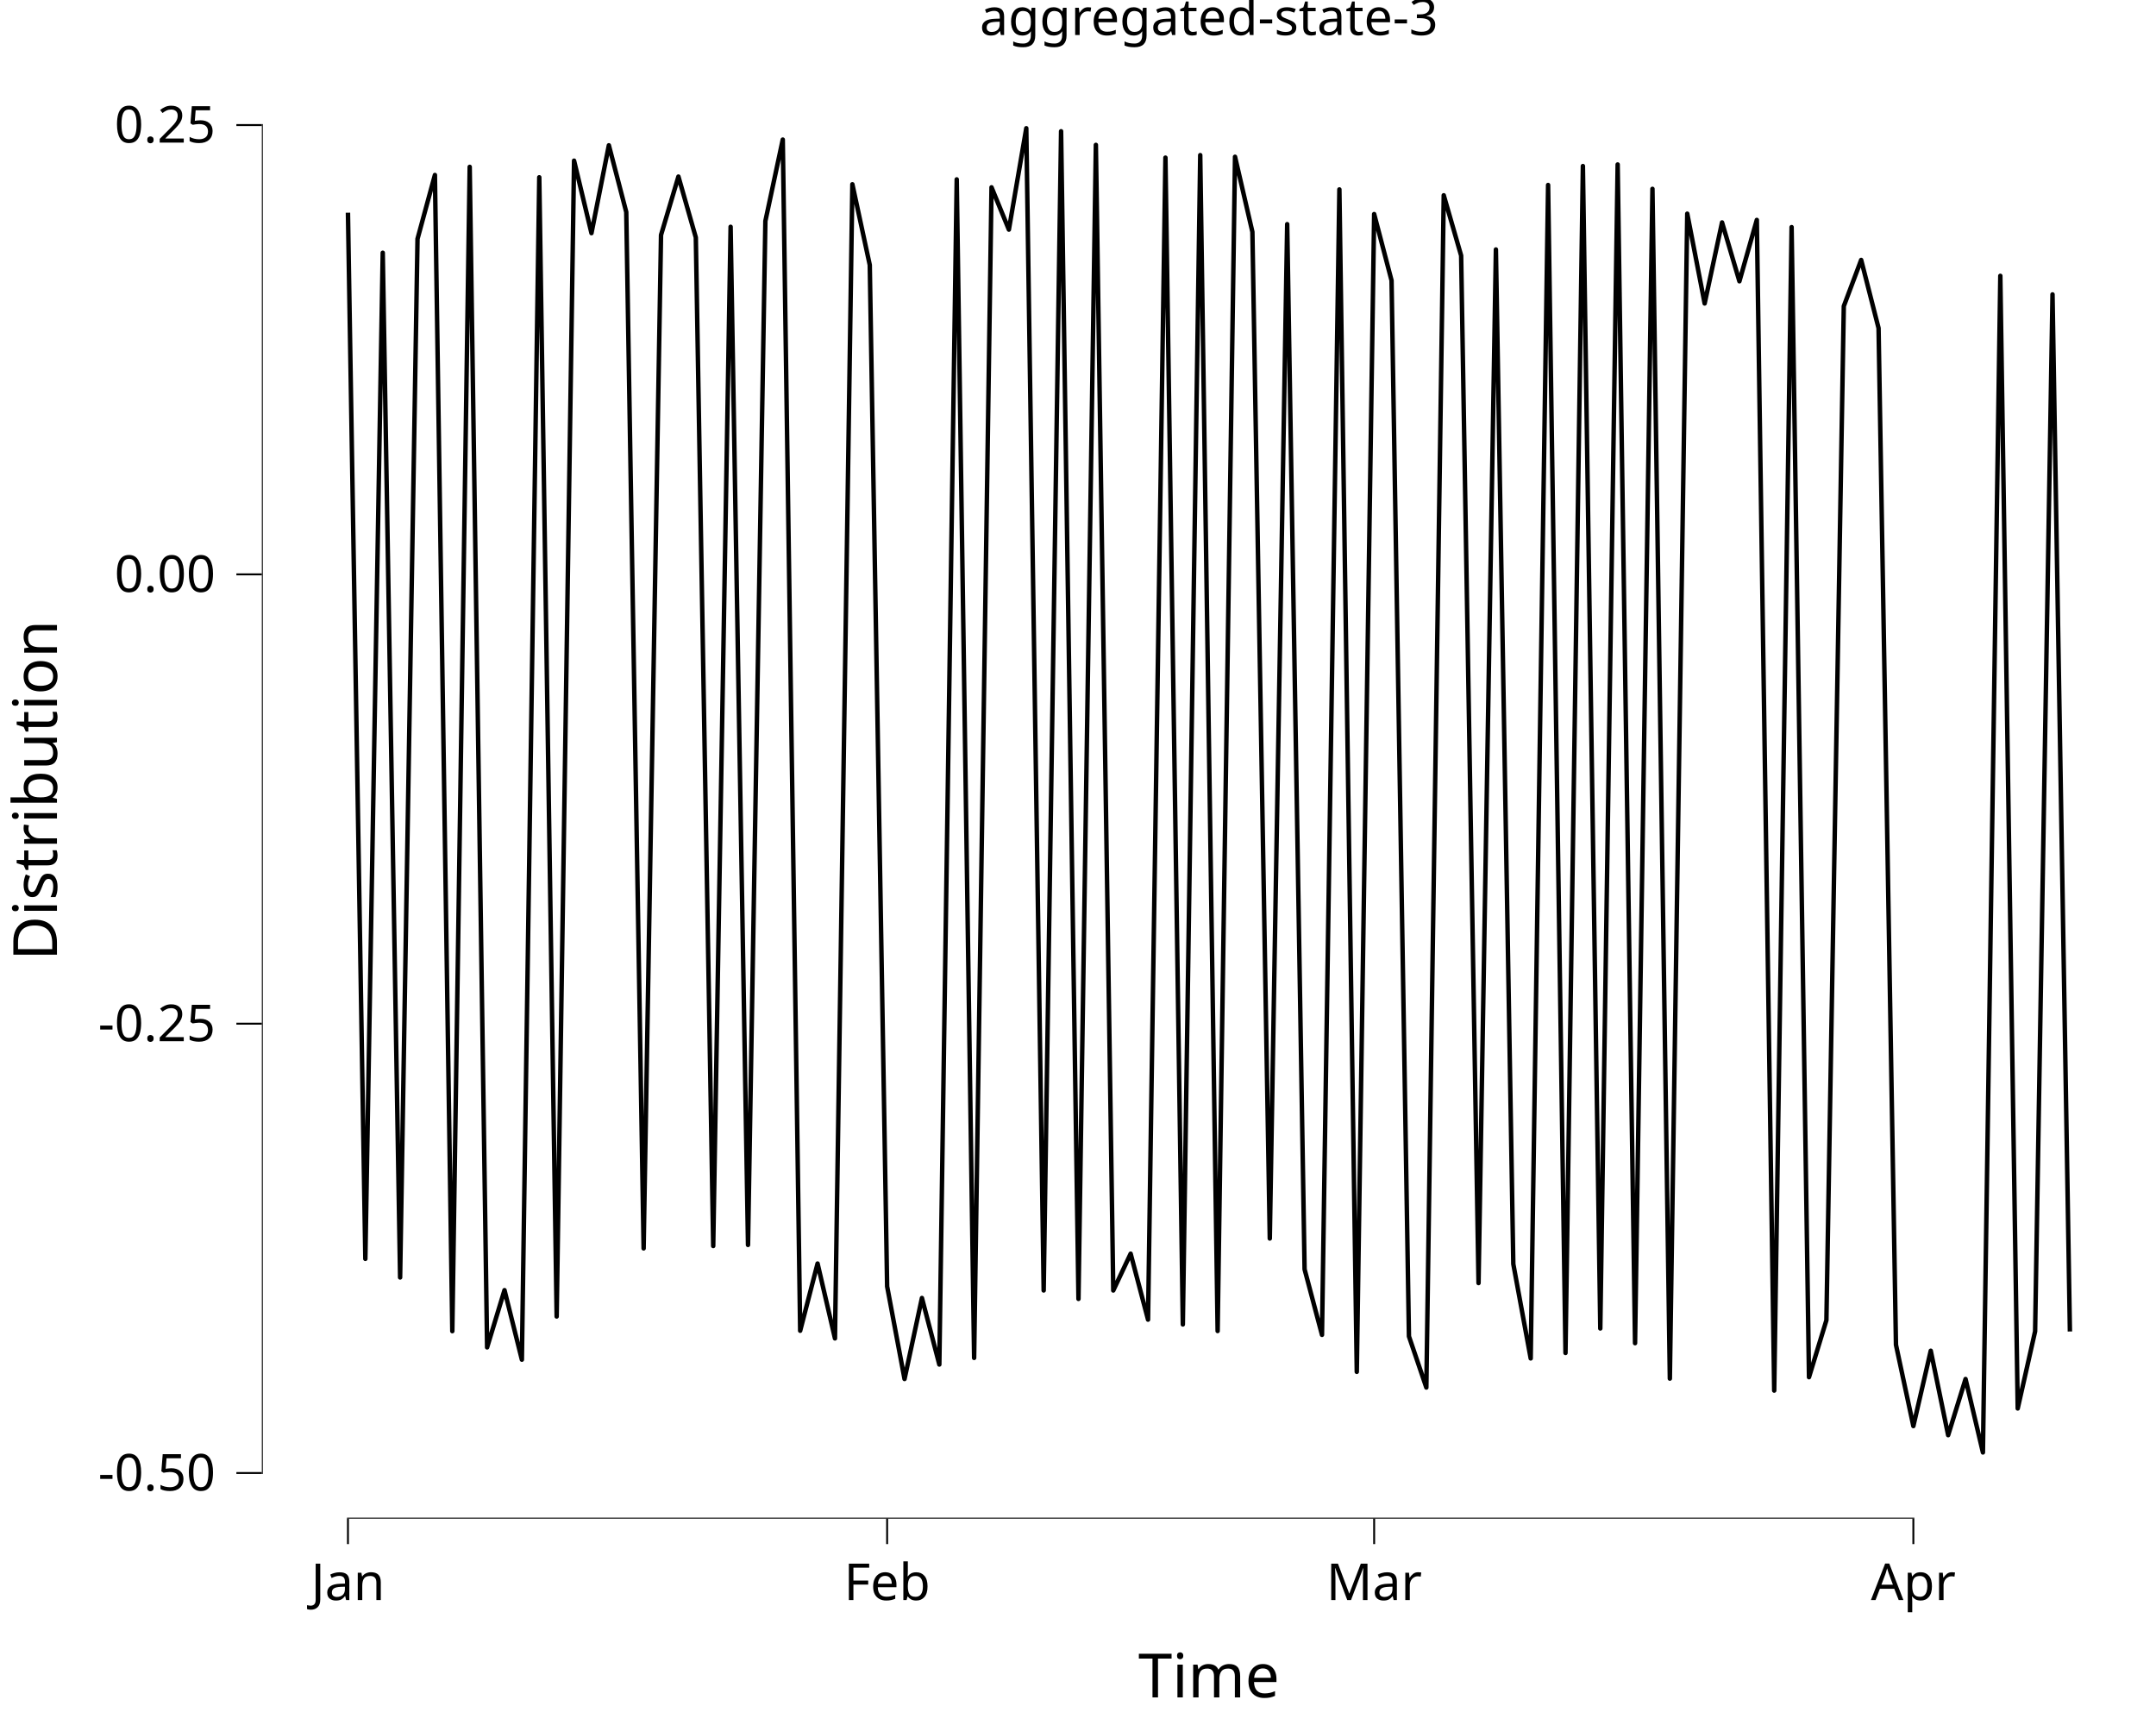
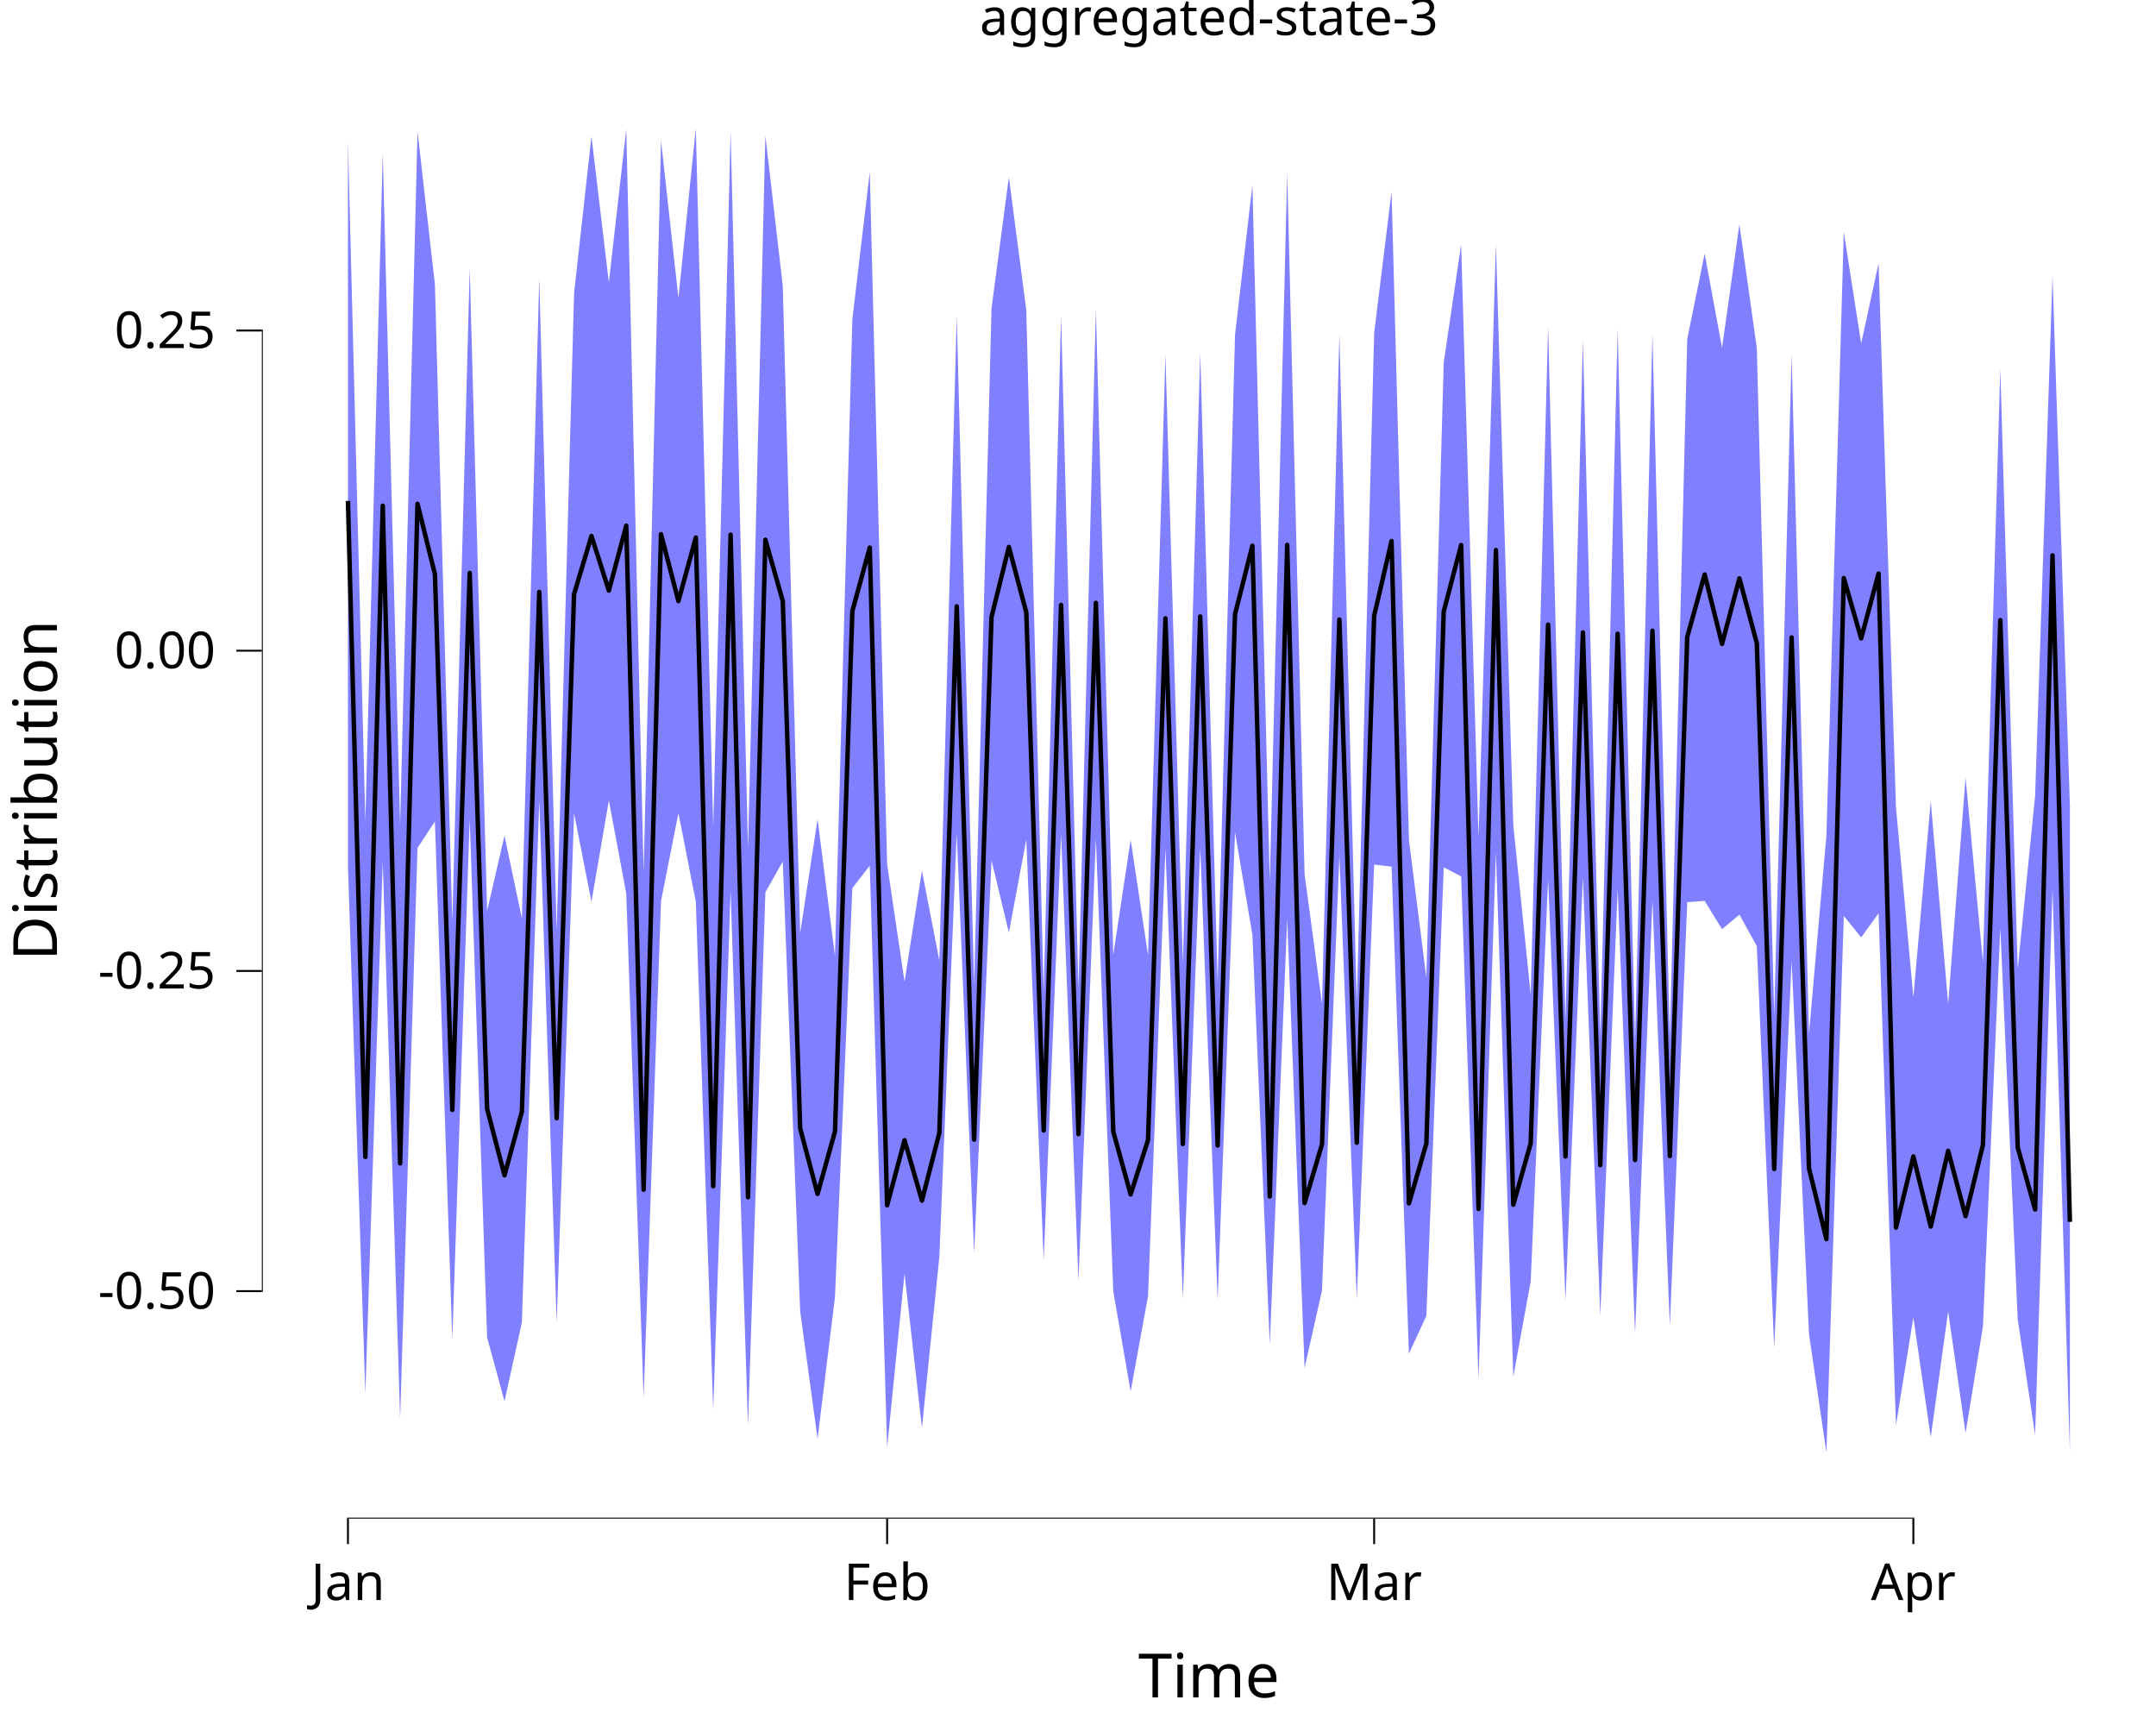
<svg xmlns="http://www.w3.org/2000/svg" class="svglite" data-engine-version="2.0" width="720.00pt" height="576.00pt" viewBox="0 0 720.00 576.00">
  <defs>
    <style type="text/css">
    .svglite line, .svglite polyline, .svglite polygon, .svglite path, .svglite rect, .svglite circle {
      fill: none;
      stroke: #000000;
      stroke-linecap: round;
      stroke-linejoin: round;
      stroke-miterlimit: 10.00;
    }
  </style>
  </defs>
  <rect width="100%" height="100%" style="stroke: none; fill: #FFFFFF;" />
  <defs>
    <clipPath id="cpMC4wMHw3MjAuMDB8MC4wMHw1NzYuMDA=">
      <rect x="0.00" y="0.00" width="720.00" height="576.00" />
    </clipPath>
  </defs>
  <g clip-path="url(#cpMC4wMHw3MjAuMDB8MC4wMHw1NzYuMDA=)">
    <rect x="0.00" y="0.00" width="720.00" height="576.00" style="stroke-width: 10.67; stroke: none;" />
  </g>
  <defs>
    <clipPath id="cpODcuNDV8NzIwLjAwfDIwLjcxfDUwNy4wOQ==">
      <rect x="87.45" y="20.71" width="632.55" height="486.39" />
    </clipPath>
  </defs>
  <g clip-path="url(#cpODcuNDV8NzIwLjAwfDIwLjcxfDUwNy4wOQ==)">
    <rect x="87.45" y="20.71" width="632.55" height="486.39" style="stroke-width: 10.67; stroke: none;" />
-     <polygon points="116.20,71.02 122.01,420.34 127.82,84.40 133.62,426.56 139.43,79.76 145.24,58.43 151.05,444.49 156.86,55.72 162.67,449.90 168.48,430.80 174.28,454.01 180.09,59.20 185.90,439.59 191.71,53.65 197.52,77.85 203.33,48.52 209.14,70.81 214.94,416.85 220.75,78.48 226.56,58.96 232.37,79.30 238.18,416.06 243.99,75.73 249.80,415.70 255.60,73.81 261.41,46.61 267.22,444.35 273.03,421.91 278.84,446.91 284.65,61.53 290.46,88.48 296.26,429.55 302.07,460.46 307.88,433.42 313.69,455.63 319.50,59.90 325.31,453.42 331.12,62.55 336.92,76.67 342.73,42.82 348.54,430.90 354.35,43.83 360.16,433.72 365.97,48.38 371.78,430.91 377.58,418.62 383.39,440.64 389.20,52.64 395.01,442.25 400.82,51.80 406.63,444.44 412.44,52.35 418.24,77.44 424.05,413.55 429.86,74.85 435.67,423.83 441.48,445.72 447.29,63.25 453.10,458.07 458.90,71.48 464.71,93.66 470.52,446.22 476.33,463.31 482.14,65.21 487.95,85.35 493.76,428.43 499.56,83.31 505.37,422.06 511.18,453.59 516.99,61.77 522.80,451.77 528.61,55.45 534.42,443.59 540.22,54.92 546.03,448.50 551.84,63.06 557.65,460.33 563.46,71.35 569.27,101.33 575.08,74.27 580.88,93.92 586.69,73.44 592.50,464.33 598.31,75.84 604.12,459.86 609.93,440.84 615.74,102.24 621.54,86.80 627.35,109.57 633.16,449.05 638.97,476.18 644.78,451.03 650.59,479.22 656.40,460.47 662.20,484.99 668.01,92.11 673.82,470.30 679.63,444.54 685.44,98.31 691.25,444.60 691.25,444.60 685.44,98.31 679.63,444.54 673.82,470.30 668.01,92.11 662.20,484.99 656.40,460.47 650.59,479.22 644.78,451.03 638.97,476.18 633.16,449.05 627.35,109.57 621.54,86.80 615.74,102.24 609.93,440.84 604.12,459.86 598.31,75.84 592.50,464.33 586.69,73.44 580.88,93.92 575.08,74.27 569.27,101.33 563.46,71.35 557.65,460.33 551.84,63.06 546.03,448.50 540.22,54.92 534.42,443.59 528.61,55.45 522.80,451.77 516.99,61.77 511.18,453.59 505.37,422.06 499.56,83.31 493.76,428.43 487.95,85.35 482.14,65.21 476.33,463.31 470.52,446.22 464.71,93.66 458.90,71.48 453.10,458.07 447.29,63.25 441.48,445.72 435.67,423.83 429.86,74.85 424.05,413.55 418.24,77.44 412.44,52.35 406.63,444.44 400.82,51.80 395.01,442.25 389.20,52.64 383.39,440.64 377.58,418.62 371.78,430.91 365.97,48.38 360.16,433.72 354.35,43.83 348.54,430.90 342.73,42.82 336.92,76.67 331.12,62.55 325.31,453.42 319.50,59.90 313.69,455.63 307.88,433.42 302.07,460.46 296.26,429.55 290.46,88.48 284.65,61.53 278.84,446.91 273.03,421.91 267.22,444.35 261.41,46.61 255.60,73.81 249.80,415.70 243.99,75.73 238.18,416.06 232.37,79.30 226.56,58.96 220.75,78.48 214.94,416.85 209.14,70.81 203.33,48.52 197.52,77.85 191.71,53.65 185.90,439.59 180.09,59.20 174.28,454.01 168.48,430.80 162.67,449.90 156.86,55.72 151.05,444.49 145.24,58.43 139.43,79.76 133.62,426.56 127.82,84.40 122.01,420.34 116.20,71.02 " style="stroke-width: 0.00; stroke: none; fill: #0000FF; fill-opacity: 0.50;" />
-     <polyline points="116.20,71.02 122.01,420.34 127.82,84.40 133.62,426.56 139.43,79.76 145.24,58.43 151.05,444.49 156.86,55.72 162.67,449.90 168.48,430.80 174.28,454.01 180.09,59.20 185.90,439.59 191.71,53.65 197.52,77.85 203.33,48.52 209.14,70.81 214.94,416.85 220.75,78.48 226.56,58.96 232.37,79.30 238.18,416.06 243.99,75.73 249.80,415.70 255.60,73.81 261.41,46.61 267.22,444.35 273.03,421.91 278.84,446.91 284.65,61.53 290.46,88.48 296.26,429.55 302.07,460.46 307.88,433.42 313.69,455.63 319.50,59.90 325.31,453.42 331.12,62.55 336.92,76.67 342.73,42.82 348.54,430.90 354.35,43.83 360.16,433.72 365.97,48.38 371.78,430.91 377.58,418.62 383.39,440.64 389.20,52.64 395.01,442.25 400.82,51.80 406.63,444.44 412.44,52.35 418.24,77.44 424.05,413.55 429.86,74.85 435.67,423.83 441.48,445.72 447.29,63.25 453.10,458.07 458.90,71.48 464.71,93.66 470.52,446.22 476.33,463.31 482.14,65.21 487.95,85.35 493.76,428.43 499.56,83.31 505.37,422.06 511.18,453.59 516.99,61.77 522.80,451.77 528.61,55.45 534.42,443.59 540.22,54.92 546.03,448.50 551.84,63.06 557.65,460.33 563.46,71.35 569.27,101.33 575.08,74.27 580.88,93.92 586.69,73.44 592.50,464.33 598.31,75.84 604.12,459.86 609.93,440.84 615.74,102.24 621.54,86.80 627.35,109.57 633.16,449.05 638.97,476.18 644.78,451.03 650.59,479.22 656.40,460.47 662.20,484.99 668.01,92.11 673.82,470.30 679.63,444.54 685.44,98.31 691.25,444.60 " style="stroke-width: 1.07; stroke: none;" />
-     <polyline points="691.25,444.60 685.44,98.31 679.63,444.54 673.82,470.30 668.01,92.11 662.20,484.99 656.40,460.47 650.59,479.22 644.78,451.03 638.97,476.18 633.16,449.05 627.35,109.57 621.54,86.80 615.74,102.24 609.93,440.84 604.12,459.86 598.31,75.84 592.50,464.33 586.69,73.44 580.88,93.92 575.08,74.27 569.27,101.33 563.46,71.35 557.65,460.33 551.84,63.06 546.03,448.50 540.22,54.92 534.42,443.59 528.61,55.45 522.80,451.77 516.99,61.77 511.18,453.59 505.37,422.06 499.56,83.31 493.76,428.43 487.95,85.35 482.14,65.21 476.33,463.31 470.52,446.22 464.71,93.66 458.90,71.48 453.10,458.07 447.29,63.25 441.48,445.72 435.67,423.83 429.86,74.85 424.05,413.55 418.24,77.44 412.44,52.35 406.63,444.44 400.82,51.80 395.01,442.25 389.20,52.64 383.39,440.64 377.58,418.62 371.78,430.91 365.97,48.38 360.16,433.72 354.35,43.83 348.54,430.90 342.73,42.82 336.92,76.67 331.12,62.55 325.31,453.42 319.50,59.90 313.69,455.63 307.88,433.42 302.07,460.46 296.26,429.55 290.46,88.48 284.65,61.53 278.84,446.91 273.03,421.91 267.22,444.35 261.41,46.61 255.60,73.81 249.80,415.70 243.99,75.73 238.18,416.06 232.37,79.30 226.56,58.96 220.75,78.48 214.94,416.85 209.14,70.81 203.33,48.52 197.52,77.85 191.71,53.65 185.90,439.59 180.09,59.20 174.28,454.01 168.48,430.80 162.67,449.90 156.86,55.72 151.05,444.49 145.24,58.43 139.43,79.76 133.62,426.56 127.82,84.40 122.01,420.34 116.20,71.02 " style="stroke-width: 1.07; stroke: none;" />
-     <polyline points="116.20,71.02 122.01,420.34 127.82,84.40 133.62,426.56 139.43,79.76 145.24,58.43 151.05,444.49 156.86,55.72 162.67,449.90 168.48,430.80 174.28,454.01 180.09,59.20 185.90,439.59 191.71,53.65 197.52,77.85 203.33,48.52 209.14,70.81 214.94,416.85 220.75,78.48 226.56,58.96 232.37,79.30 238.18,416.06 243.99,75.73 249.80,415.70 255.60,73.81 261.41,46.61 267.22,444.35 273.03,421.91 278.84,446.91 284.65,61.53 290.46,88.48 296.26,429.55 302.07,460.46 307.88,433.42 313.69,455.63 319.50,59.90 325.31,453.42 331.12,62.55 336.92,76.67 342.73,42.82 348.54,430.90 354.35,43.83 360.16,433.72 365.97,48.38 371.78,430.91 377.58,418.62 383.39,440.64 389.20,52.64 395.01,442.25 400.82,51.80 406.63,444.44 412.44,52.35 418.24,77.44 424.05,413.55 429.86,74.85 435.67,423.83 441.48,445.72 447.29,63.25 453.10,458.07 458.90,71.48 464.71,93.66 470.52,446.22 476.33,463.31 482.14,65.21 487.95,85.35 493.76,428.43 499.56,83.31 505.37,422.06 511.18,453.59 516.99,61.77 522.80,451.77 528.61,55.45 534.42,443.59 540.22,54.92 546.03,448.50 551.84,63.06 557.65,460.33 563.46,71.35 569.27,101.33 575.08,74.27 580.88,93.92 586.69,73.44 592.50,464.33 598.31,75.84 604.12,459.86 609.93,440.84 615.74,102.24 621.54,86.80 627.35,109.57 633.16,449.05 638.97,476.18 644.78,451.03 650.59,479.22 656.40,460.47 662.20,484.99 668.01,92.11 673.82,470.30 679.63,444.54 685.44,98.31 691.25,444.60 " style="stroke-width: 1.49; stroke-linecap: butt;" />
+     <polygon points="116.20,47.14 122.01,274.24 127.82,51.19 133.62,275.35 139.43,43.87 145.24,94.97 151.05,307.76 156.86,89.57 162.67,304.14 168.48,279.03 174.28,306.67 180.09,92.84 185.90,310.74 191.71,97.92 197.52,45.53 203.33,94.29 209.14,43.15 214.94,291.28 220.75,46.96 226.56,99.47 232.37,42.82 238.18,276.03 243.99,43.86 249.80,283.14 255.60,45.33 261.41,95.46 267.22,311.52 273.03,273.55 278.84,319.12 284.65,106.57 290.46,57.43 296.26,288.57 302.07,327.78 307.88,290.76 313.69,320.71 319.50,105.53 325.31,328.82 331.12,102.92 336.92,59.13 342.73,103.52 348.54,331.20 354.35,105.42 360.16,330.01 365.97,103.29 371.78,318.81 377.58,280.43 383.39,318.93 389.20,118.37 395.01,321.63 400.82,117.77 406.63,328.04 412.44,111.78 418.24,61.79 424.05,294.38 429.86,57.67 435.67,291.93 441.48,335.08 447.29,111.67 453.10,334.88 458.90,111.26 464.71,63.96 470.52,280.47 476.33,326.44 482.14,120.99 487.95,81.66 493.76,279.69 499.56,81.29 505.37,275.53 511.18,332.07 516.99,108.93 522.80,340.69 528.61,113.41 534.42,345.92 540.22,109.89 546.03,347.43 551.84,111.44 557.65,346.95 563.46,113.19 569.27,84.71 575.08,116.15 580.88,74.92 586.69,116.23 592.50,338.91 598.31,118.28 604.12,345.10 609.93,279.08 615.74,77.42 621.54,114.73 627.35,87.94 633.16,269.48 638.97,333.00 644.78,267.56 650.59,335.20 656.40,259.68 662.20,321.17 668.01,123.15 673.82,323.56 679.63,265.70 685.44,92.02 691.25,269.03 691.25,484.88 685.44,297.00 679.63,479.11 673.82,440.58 668.01,309.82 662.20,442.99 656.40,478.48 650.59,437.89 644.78,479.91 638.97,439.90 633.16,475.87 627.35,304.96 621.54,313.00 615.74,305.85 609.93,484.99 604.12,445.51 598.31,320.77 592.50,450.10 586.69,315.93 580.88,305.39 575.08,310.27 569.27,300.82 563.46,301.24 557.65,442.78 551.84,300.54 546.03,445.36 540.22,296.87 534.42,439.30 528.61,292.88 522.80,434.10 516.99,293.64 511.18,427.85 505.37,459.69 499.56,284.59 493.76,460.53 487.95,292.63 482.14,289.61 476.33,439.40 470.52,451.99 464.71,289.37 458.90,288.69 453.10,433.71 447.29,285.73 441.48,430.90 435.67,456.79 429.86,306.80 424.05,448.94 418.24,312.11 412.44,277.93 406.63,434.06 400.82,282.99 395.01,433.65 389.20,283.38 383.39,432.77 377.58,464.59 371.78,431.19 365.97,279.99 360.16,427.65 354.35,278.56 348.54,420.84 342.73,280.33 336.92,311.39 331.12,287.29 325.31,418.49 319.50,278.13 313.69,419.78 307.88,476.76 302.07,425.34 296.26,483.27 290.46,289.04 284.65,296.54 278.84,433.10 273.03,480.44 267.22,437.86 261.41,287.66 255.60,297.94 249.80,475.91 243.99,297.41 238.18,470.80 232.37,301.08 226.56,271.51 220.75,300.86 214.94,466.71 209.14,298.34 203.33,267.28 197.52,301.12 191.71,271.61 185.90,441.62 180.09,267.34 174.28,441.59 168.48,467.90 162.67,446.59 156.86,273.40 151.05,447.29 145.24,274.29 139.43,283.14 133.62,473.70 127.82,287.65 122.01,465.43 116.20,289.24 " style="stroke-width: 0.00; stroke: none; stroke-linecap: butt; fill: #0000FF; fill-opacity: 0.50;" />
+     <polyline points="116.20,47.14 122.01,274.24 127.82,51.19 133.62,275.35 139.43,43.87 145.24,94.97 151.05,307.76 156.86,89.57 162.67,304.14 168.48,279.03 174.28,306.67 180.09,92.84 185.90,310.74 191.71,97.92 197.52,45.53 203.33,94.29 209.14,43.15 214.94,291.28 220.75,46.96 226.56,99.47 232.37,42.82 238.18,276.03 243.99,43.86 249.80,283.14 255.60,45.33 261.41,95.46 267.22,311.52 273.03,273.55 278.84,319.12 284.65,106.57 290.46,57.43 296.26,288.57 302.07,327.78 307.88,290.76 313.69,320.71 319.50,105.53 325.31,328.82 331.12,102.92 336.92,59.13 342.73,103.52 348.54,331.20 354.35,105.42 360.16,330.01 365.97,103.29 371.78,318.81 377.58,280.43 383.39,318.93 389.20,118.37 395.01,321.63 400.82,117.77 406.63,328.04 412.44,111.78 418.24,61.79 424.05,294.38 429.86,57.67 435.67,291.93 441.48,335.08 447.29,111.67 453.10,334.88 458.90,111.26 464.71,63.96 470.52,280.47 476.33,326.44 482.14,120.99 487.95,81.66 493.76,279.69 499.56,81.29 505.37,275.53 511.18,332.07 516.99,108.93 522.80,340.69 528.61,113.41 534.42,345.92 540.22,109.89 546.03,347.43 551.84,111.44 557.65,346.95 563.46,113.19 569.27,84.71 575.08,116.15 580.88,74.92 586.69,116.23 592.50,338.91 598.31,118.28 604.12,345.10 609.93,279.08 615.74,77.42 621.54,114.73 627.35,87.94 633.16,269.48 638.97,333.00 644.78,267.56 650.59,335.20 656.40,259.68 662.20,321.17 668.01,123.15 673.82,323.56 679.63,265.70 685.44,92.02 691.25,269.03 " style="stroke-width: 1.07; stroke: none; stroke-linecap: butt;" />
+     <polyline points="691.25,484.88 685.44,297.00 679.63,479.11 673.82,440.58 668.01,309.82 662.20,442.99 656.40,478.48 650.59,437.89 644.78,479.91 638.97,439.90 633.16,475.87 627.35,304.96 621.54,313.00 615.74,305.85 609.93,484.99 604.12,445.51 598.31,320.77 592.50,450.10 586.69,315.93 580.88,305.39 575.08,310.27 569.27,300.82 563.46,301.24 557.65,442.78 551.84,300.54 546.03,445.36 540.22,296.87 534.42,439.30 528.61,292.88 522.80,434.10 516.99,293.64 511.18,427.85 505.37,459.69 499.56,284.59 493.76,460.53 487.95,292.63 482.14,289.61 476.33,439.40 470.52,451.99 464.71,289.37 458.90,288.69 453.10,433.71 447.29,285.73 441.48,430.90 435.67,456.79 429.86,306.80 424.05,448.94 418.24,312.11 412.44,277.93 406.63,434.06 400.82,282.99 395.01,433.65 389.20,283.38 383.39,432.77 377.58,464.59 371.78,431.19 365.97,279.99 360.16,427.65 354.35,278.56 348.54,420.84 342.73,280.33 336.92,311.39 331.12,287.29 325.31,418.49 319.50,278.13 313.69,419.78 307.88,476.76 302.07,425.34 296.26,483.27 290.46,289.04 284.65,296.54 278.84,433.10 273.03,480.44 267.22,437.86 261.41,287.66 255.60,297.94 249.80,475.91 243.99,297.41 238.18,470.80 232.37,301.08 226.56,271.51 220.75,300.86 214.94,466.71 209.14,298.34 203.33,267.28 197.52,301.12 191.71,271.61 185.90,441.62 180.09,267.34 174.28,441.59 168.48,467.90 162.67,446.59 156.86,273.40 151.05,447.29 145.24,274.29 139.43,283.14 133.62,473.70 127.82,287.65 122.01,465.43 116.20,289.24 " style="stroke-width: 1.07; stroke: none; stroke-linecap: butt;" />
+     <polyline points="116.20,167.27 122.01,386.31 127.82,168.87 133.62,388.46 139.43,168.25 145.24,191.72 151.05,370.61 156.86,191.32 162.67,370.25 168.48,392.45 174.28,371.19 180.09,197.65 185.90,373.40 191.71,198.40 197.52,178.97 203.33,197.21 209.14,175.53 214.94,397.27 220.75,178.37 226.56,200.71 232.37,179.50 238.18,396.12 243.99,178.54 249.80,399.77 255.60,180.23 261.41,200.70 267.22,376.76 273.03,398.67 278.84,377.83 284.65,204.05 290.46,182.84 296.26,402.46 302.07,380.73 307.88,400.88 313.69,378.27 319.50,202.47 325.31,380.53 331.12,206.02 336.92,182.63 342.73,204.51 348.54,377.47 354.35,202.00 360.16,378.69 365.97,201.30 371.78,377.86 377.58,398.82 383.39,380.65 389.20,206.47 395.01,381.99 400.82,205.84 406.63,382.51 412.44,205.08 418.24,182.22 424.05,399.52 429.86,181.95 435.67,401.71 441.48,382.09 447.29,206.87 453.10,381.57 458.90,205.63 464.71,180.67 470.52,401.82 476.33,381.87 482.14,204.14 487.95,181.99 493.76,403.68 499.56,183.67 505.37,402.26 511.18,381.74 516.99,208.58 522.80,386.16 528.61,211.18 534.42,389.05 540.22,211.61 546.03,387.35 551.84,210.61 557.65,386.03 563.46,212.68 569.27,191.83 575.08,215.02 580.88,193.13 586.69,214.74 592.50,390.35 598.31,212.86 604.12,390.16 609.93,413.76 615.74,193.03 621.54,213.17 627.35,191.53 633.16,409.93 638.97,386.17 644.78,409.57 650.59,384.29 656.40,406.07 662.20,382.31 668.01,207.07 673.82,383.13 679.63,403.85 685.44,185.46 691.25,408.00 " style="stroke-width: 1.49; stroke-linecap: butt;" />
    <line x1="115.88" y1="507.09" x2="639.29" y2="507.09" style="stroke-width: 0.64; stroke-linecap: butt;" />
-     <line x1="87.45" y1="492.18" x2="87.45" y2="41.44" style="stroke-width: 0.64; stroke-linecap: butt;" />
+     <line x1="87.45" y1="431.45" x2="87.45" y2="110.04" style="stroke-width: 0.64; stroke-linecap: butt;" />
    <rect x="87.45" y="20.71" width="632.55" height="486.39" style="stroke-width: 0.00; stroke: none;" />
  </g>
  <g clip-path="url(#cpMC4wMHw3MjAuMDB8MC4wMHw1NzYuMDA=)">
    <polyline points="87.45,507.09 87.45,20.71 " style="stroke-width: 0.00; stroke: none; stroke-linecap: butt;" />
-     <text x="71.97" y="497.71" text-anchor="end" style="font-size: 17.00px; font-family: sans;" textLength="38.75px" lengthAdjust="spacingAndGlyphs">-0.50</text>
-     <text x="71.97" y="347.67" text-anchor="end" style="font-size: 17.00px; font-family: sans;" textLength="38.75px" lengthAdjust="spacingAndGlyphs">-0.25</text>
-     <text x="71.97" y="197.64" text-anchor="end" style="font-size: 17.00px; font-family: sans;" textLength="33.09px" lengthAdjust="spacingAndGlyphs">0.00</text>
-     <text x="71.97" y="47.61" text-anchor="end" style="font-size: 17.00px; font-family: sans;" textLength="33.09px" lengthAdjust="spacingAndGlyphs">0.25</text>
-     <polyline points="78.94,491.86 87.45,491.86 " style="stroke-width: 0.64; stroke-linecap: butt;" />
-     <polyline points="78.94,341.82 87.45,341.82 " style="stroke-width: 0.64; stroke-linecap: butt;" />
-     <polyline points="78.94,191.79 87.45,191.79 " style="stroke-width: 0.64; stroke-linecap: butt;" />
-     <polyline points="78.94,41.76 87.45,41.76 " style="stroke-width: 0.64; stroke-linecap: butt;" />
+     <text x="71.97" y="436.98" text-anchor="end" style="font-size: 17.00px; font-family: sans;" textLength="38.75px" lengthAdjust="spacingAndGlyphs">-0.50</text>
+     <text x="71.97" y="330.06" text-anchor="end" style="font-size: 17.00px; font-family: sans;" textLength="38.75px" lengthAdjust="spacingAndGlyphs">-0.25</text>
+     <text x="71.97" y="223.13" text-anchor="end" style="font-size: 17.00px; font-family: sans;" textLength="33.09px" lengthAdjust="spacingAndGlyphs">0.00</text>
+     <text x="71.97" y="116.21" text-anchor="end" style="font-size: 17.00px; font-family: sans;" textLength="33.09px" lengthAdjust="spacingAndGlyphs">0.25</text>
+     <polyline points="78.94,431.13 87.45,431.13 " style="stroke-width: 0.64; stroke-linecap: butt;" />
+     <polyline points="78.94,324.21 87.45,324.21 " style="stroke-width: 0.64; stroke-linecap: butt;" />
+     <polyline points="78.94,217.28 87.45,217.28 " style="stroke-width: 0.64; stroke-linecap: butt;" />
+     <polyline points="78.94,110.36 87.45,110.36 " style="stroke-width: 0.64; stroke-linecap: butt;" />
    <polyline points="87.45,507.09 720.00,507.09 " style="stroke-width: 0.00; stroke: none; stroke-linecap: butt;" />
    <polyline points="116.20,515.60 116.20,507.09 " style="stroke-width: 0.64; stroke-linecap: butt;" />
    <polyline points="296.26,515.60 296.26,507.09 " style="stroke-width: 0.64; stroke-linecap: butt;" />
    <polyline points="458.90,515.60 458.90,507.09 " style="stroke-width: 0.64; stroke-linecap: butt;" />
    <polyline points="638.97,515.60 638.97,507.09 " style="stroke-width: 0.64; stroke-linecap: butt;" />
    <text x="116.20" y="534.27" text-anchor="middle" style="font-size: 17.00px; font-family: sans;" textLength="27.42px" lengthAdjust="spacingAndGlyphs">Jan</text>
    <text x="296.26" y="534.27" text-anchor="middle" style="font-size: 17.00px; font-family: sans;" textLength="29.29px" lengthAdjust="spacingAndGlyphs">Feb</text>
    <text x="458.90" y="534.27" text-anchor="middle" style="font-size: 17.00px; font-family: sans;" textLength="29.28px" lengthAdjust="spacingAndGlyphs">Mar</text>
    <text x="638.97" y="534.27" text-anchor="middle" style="font-size: 17.00px; font-family: sans;" textLength="26.46px" lengthAdjust="spacingAndGlyphs">Apr</text>
    <text x="403.72" y="566.78" text-anchor="middle" style="font-size: 20.40px; font-family: sans;" textLength="45.34px" lengthAdjust="spacingAndGlyphs">Time</text>
    <text transform="translate(19.02,263.90) rotate(-90)" text-anchor="middle" style="font-size: 20.40px; font-family: sans;" textLength="102.04px" lengthAdjust="spacingAndGlyphs">Distribution</text>
    <text x="403.72" y="11.70" text-anchor="middle" style="font-size: 17.00px; font-family: sans;" textLength="143.67px" lengthAdjust="spacingAndGlyphs">aggregated-state-3</text>
  </g>
</svg>
